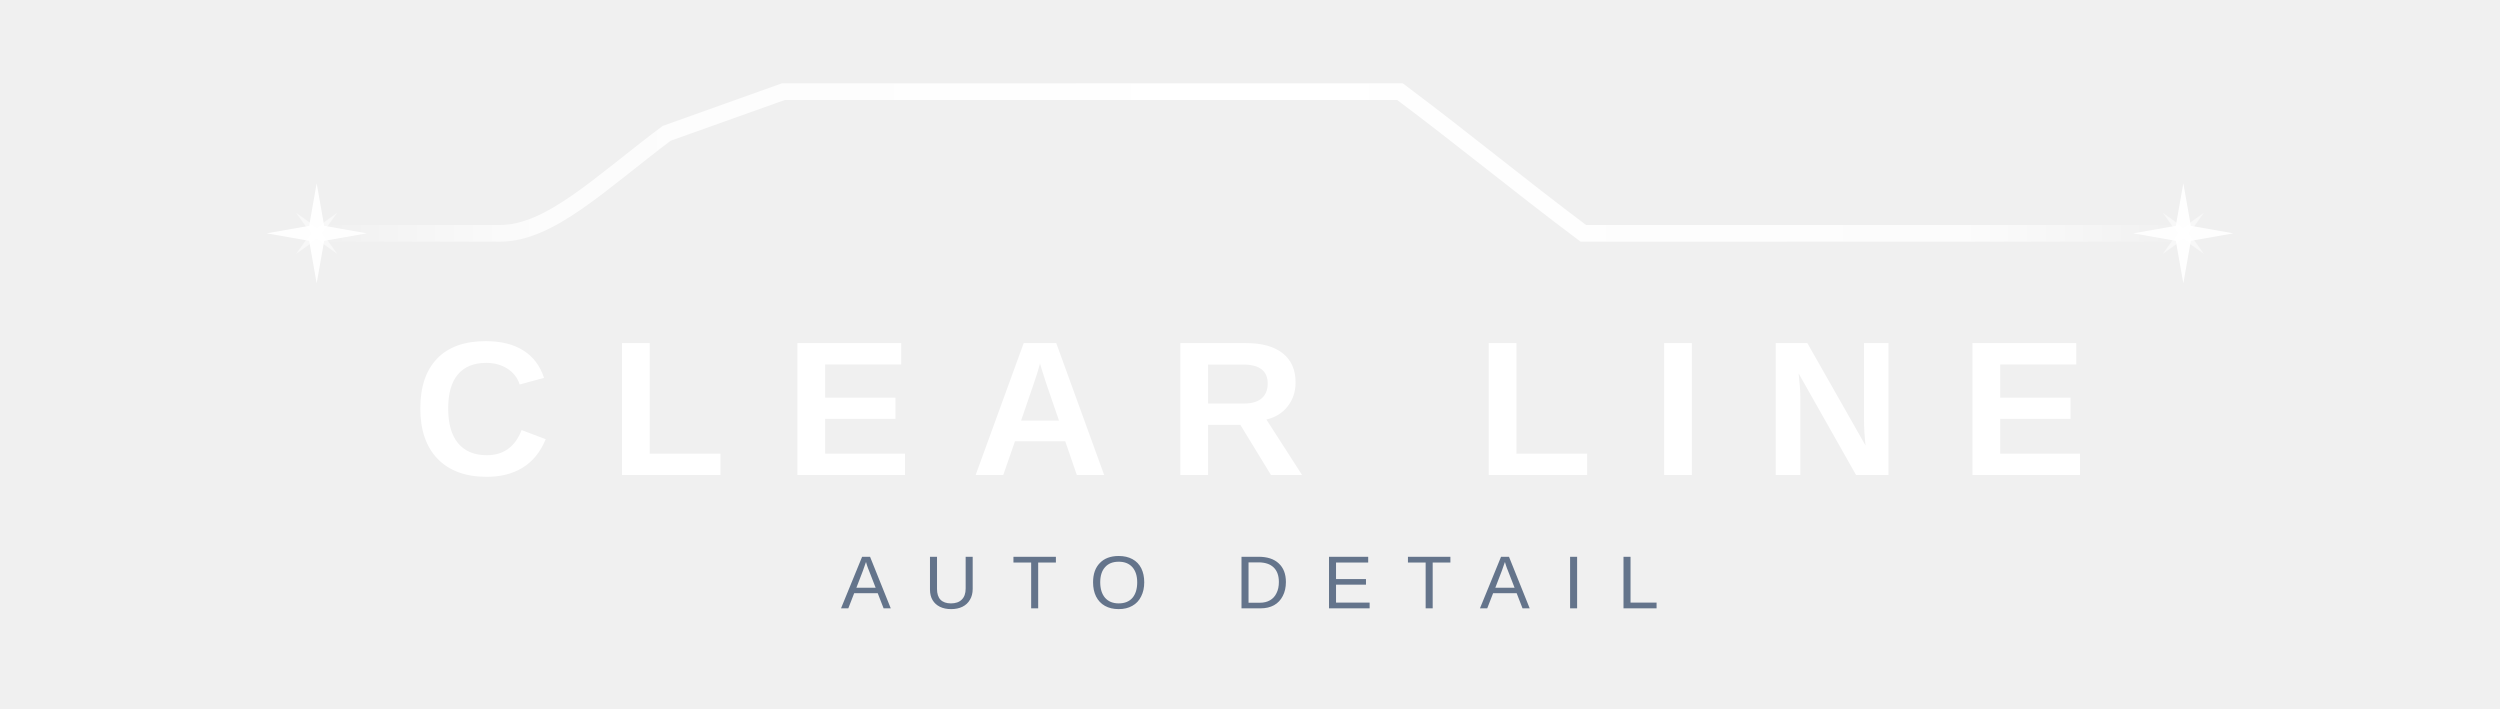
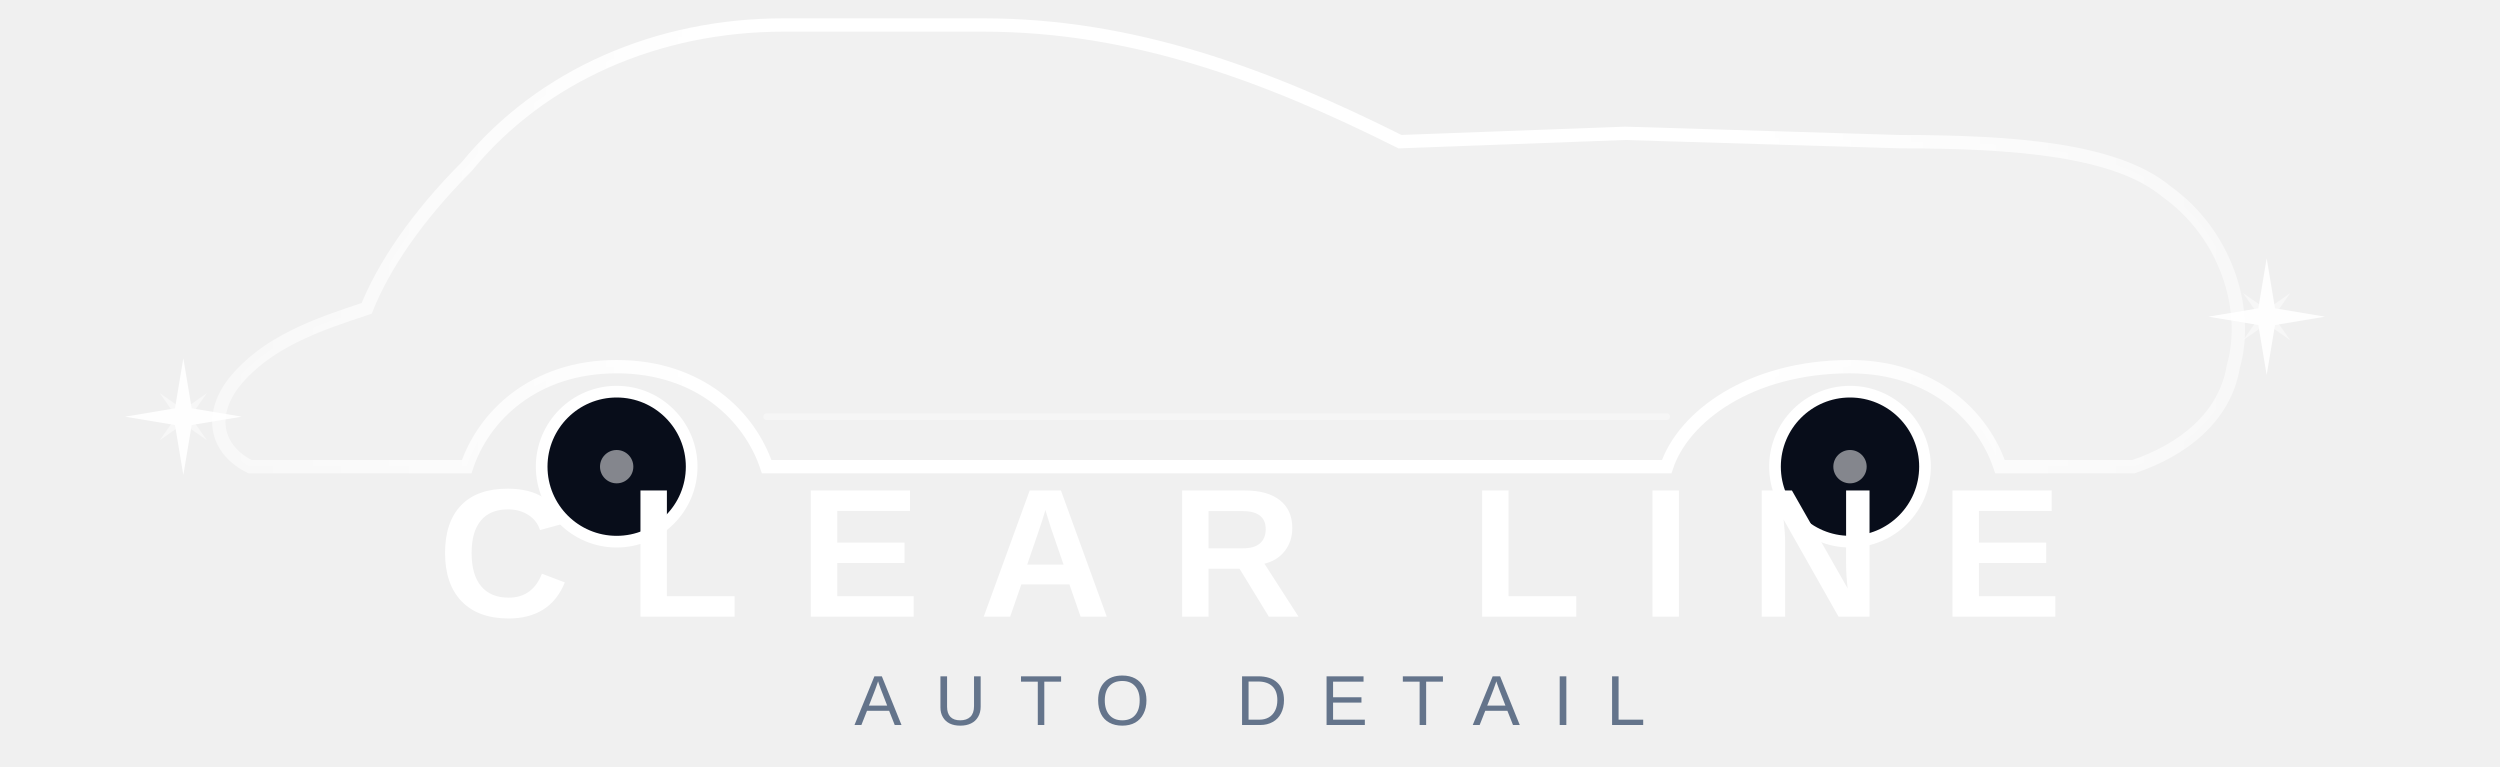
- <svg xmlns="http://www.w3.org/2000/svg" viewBox="0 0 300 85" fill="none">
+ <svg xmlns="http://www.w3.org/2000/svg" viewBox="0 0 300 92" fill="none">
  <defs>
-     <linearGradient id="swooshGrad" x1="0%" y1="0%" x2="100%" y2="0%">
-       <stop offset="0%" stop-color="white" stop-opacity="0" />
-       <stop offset="12%" stop-color="white" stop-opacity="0.8" />
-       <stop offset="50%" stop-color="white" stop-opacity="1" />
-       <stop offset="88%" stop-color="white" stop-opacity="0.8" />
-       <stop offset="100%" stop-color="white" stop-opacity="0" />
+     <linearGradient id="bodyGrad" x1="0%" y1="0%" x2="100%" y2="0%">
+       <stop offset="0%" stop-color="white" stop-opacity="0.5" />
+       <stop offset="25%" stop-color="white" stop-opacity="1" />
+       <stop offset="75%" stop-color="white" stop-opacity="1" />
+       <stop offset="100%" stop-color="white" stop-opacity="0.5" />
    </linearGradient>
  </defs>
-   <path d="M 38,28 L 60,28 C 66,28 72,22 80,16 L 94,11 L 150,11 L 168,11 C 176,17 182,22 190,28 L 200,28 L 262,28" stroke="url(#swooshGrad)" stroke-width="2" stroke-linecap="round" fill="none" />
-   <g transform="translate(38,28)">
-     <path d="M0,-6 L0.9,-0.9 L6,0 L0.9,0.9 L0,6 L-0.9,0.9 L-6,0 L-0.9,-0.9 Z" fill="white" opacity="0.95" />
+   <path d="     M 44,37     C 38,39 32,41 28,46     C 25,50 26,54 30,56     L 56,56     C 58,50 64,44 74,44     C 84,44 90,50 92,56     L 200,56     C 202,50 210,44 222,44     C 232,44 238,50 240,56     L 256,56     C 262,54 267,50 268,44     C 270,37 267,28 260,23     C 254,18 242,17 228,17     L 195,16     L 168,17     C 152,9 136,3 118,3     L 94,3     C 79,3 65,9 56,20     C 50,26 46,32 44,37     Z" stroke="url(#bodyGrad)" stroke-width="1.6" fill="white" fill-opacity="0.05" />
+   <path d="M 92,50 L 200,50" stroke="white" stroke-width="0.8" opacity="0.35" stroke-linecap="round" />
+   <circle cx="74" cy="56" r="9" stroke="white" stroke-width="1.4" fill="#080d1a" />
+   <circle cx="74" cy="56" r="2" fill="white" opacity="0.5" />
+   <circle cx="222" cy="56" r="9" stroke="white" stroke-width="1.4" fill="#080d1a" />
+   <circle cx="222" cy="56" r="2" fill="white" opacity="0.5" />
+   <g transform="translate(22,50)">
+     <path d="M0,-7 L1,-1 L7,0 L1,1 L0,7 L-1,1 L-7,0 L-1,-1 Z" fill="white" opacity="0.95" />
  </g>
-   <g transform="translate(38,28) rotate(45)">
-     <path d="M0,-3.5 L0.5,-0.5 L3.5,0 L0.5,0.5 L0,3.5 L-0.5,0.5 L-3.5,0 L-0.5,-0.5 Z" fill="white" opacity="0.5" />
+   <g transform="translate(22,50) rotate(45)">
+     <path d="M0,-4 L0.6,-0.6 L4,0 L0.6,0.6 L0,4 L-0.6,0.6 L-4,0 L-0.6,-0.6 Z" fill="white" opacity="0.45" />
  </g>
-   <g transform="translate(262,28)">
-     <path d="M0,-6 L0.9,-0.9 L6,0 L0.9,0.9 L0,6 L-0.9,0.9 L-6,0 L-0.9,-0.9 Z" fill="white" opacity="0.95" />
+   <g transform="translate(272,38)">
+     <path d="M0,-7 L1,-1 L7,0 L1,1 L0,7 L-1,1 L-7,0 L-1,-1 Z" fill="white" opacity="0.95" />
  </g>
-   <g transform="translate(262,28) rotate(45)">
-     <path d="M0,-3.5 L0.5,-0.5 L3.5,0 L0.5,0.5 L0,3.5 L-0.5,0.5 L-3.5,0 L-0.5,-0.5 Z" fill="white" opacity="0.5" />
+   <g transform="translate(272,38) rotate(45)">
+     <path d="M0,-4 L0.6,-0.6 L4,0 L0.6,0.6 L0,4 L-0.6,0.6 L-4,0 L-0.6,-0.6 Z" fill="white" opacity="0.45" />
  </g>
-   <text x="150" y="57" text-anchor="middle" font-family="Arial, Helvetica, sans-serif" font-size="23" font-weight="700" letter-spacing="7" fill="white">CLEAR LINE</text>
-   <text x="150" y="73" text-anchor="middle" font-family="Arial, Helvetica, sans-serif" font-size="9" font-weight="400" letter-spacing="4" fill="#64748b">AUTO DETAIL</text>
+   <text x="150" y="74" text-anchor="middle" font-family="Arial, Helvetica, sans-serif" font-size="22" font-weight="700" letter-spacing="7" fill="white">CLEAR LINE</text>
+   <text x="150" y="87" text-anchor="middle" font-family="Arial, Helvetica, sans-serif" font-size="8.5" font-weight="400" letter-spacing="4" fill="#64748b">AUTO DETAIL</text>
</svg>
